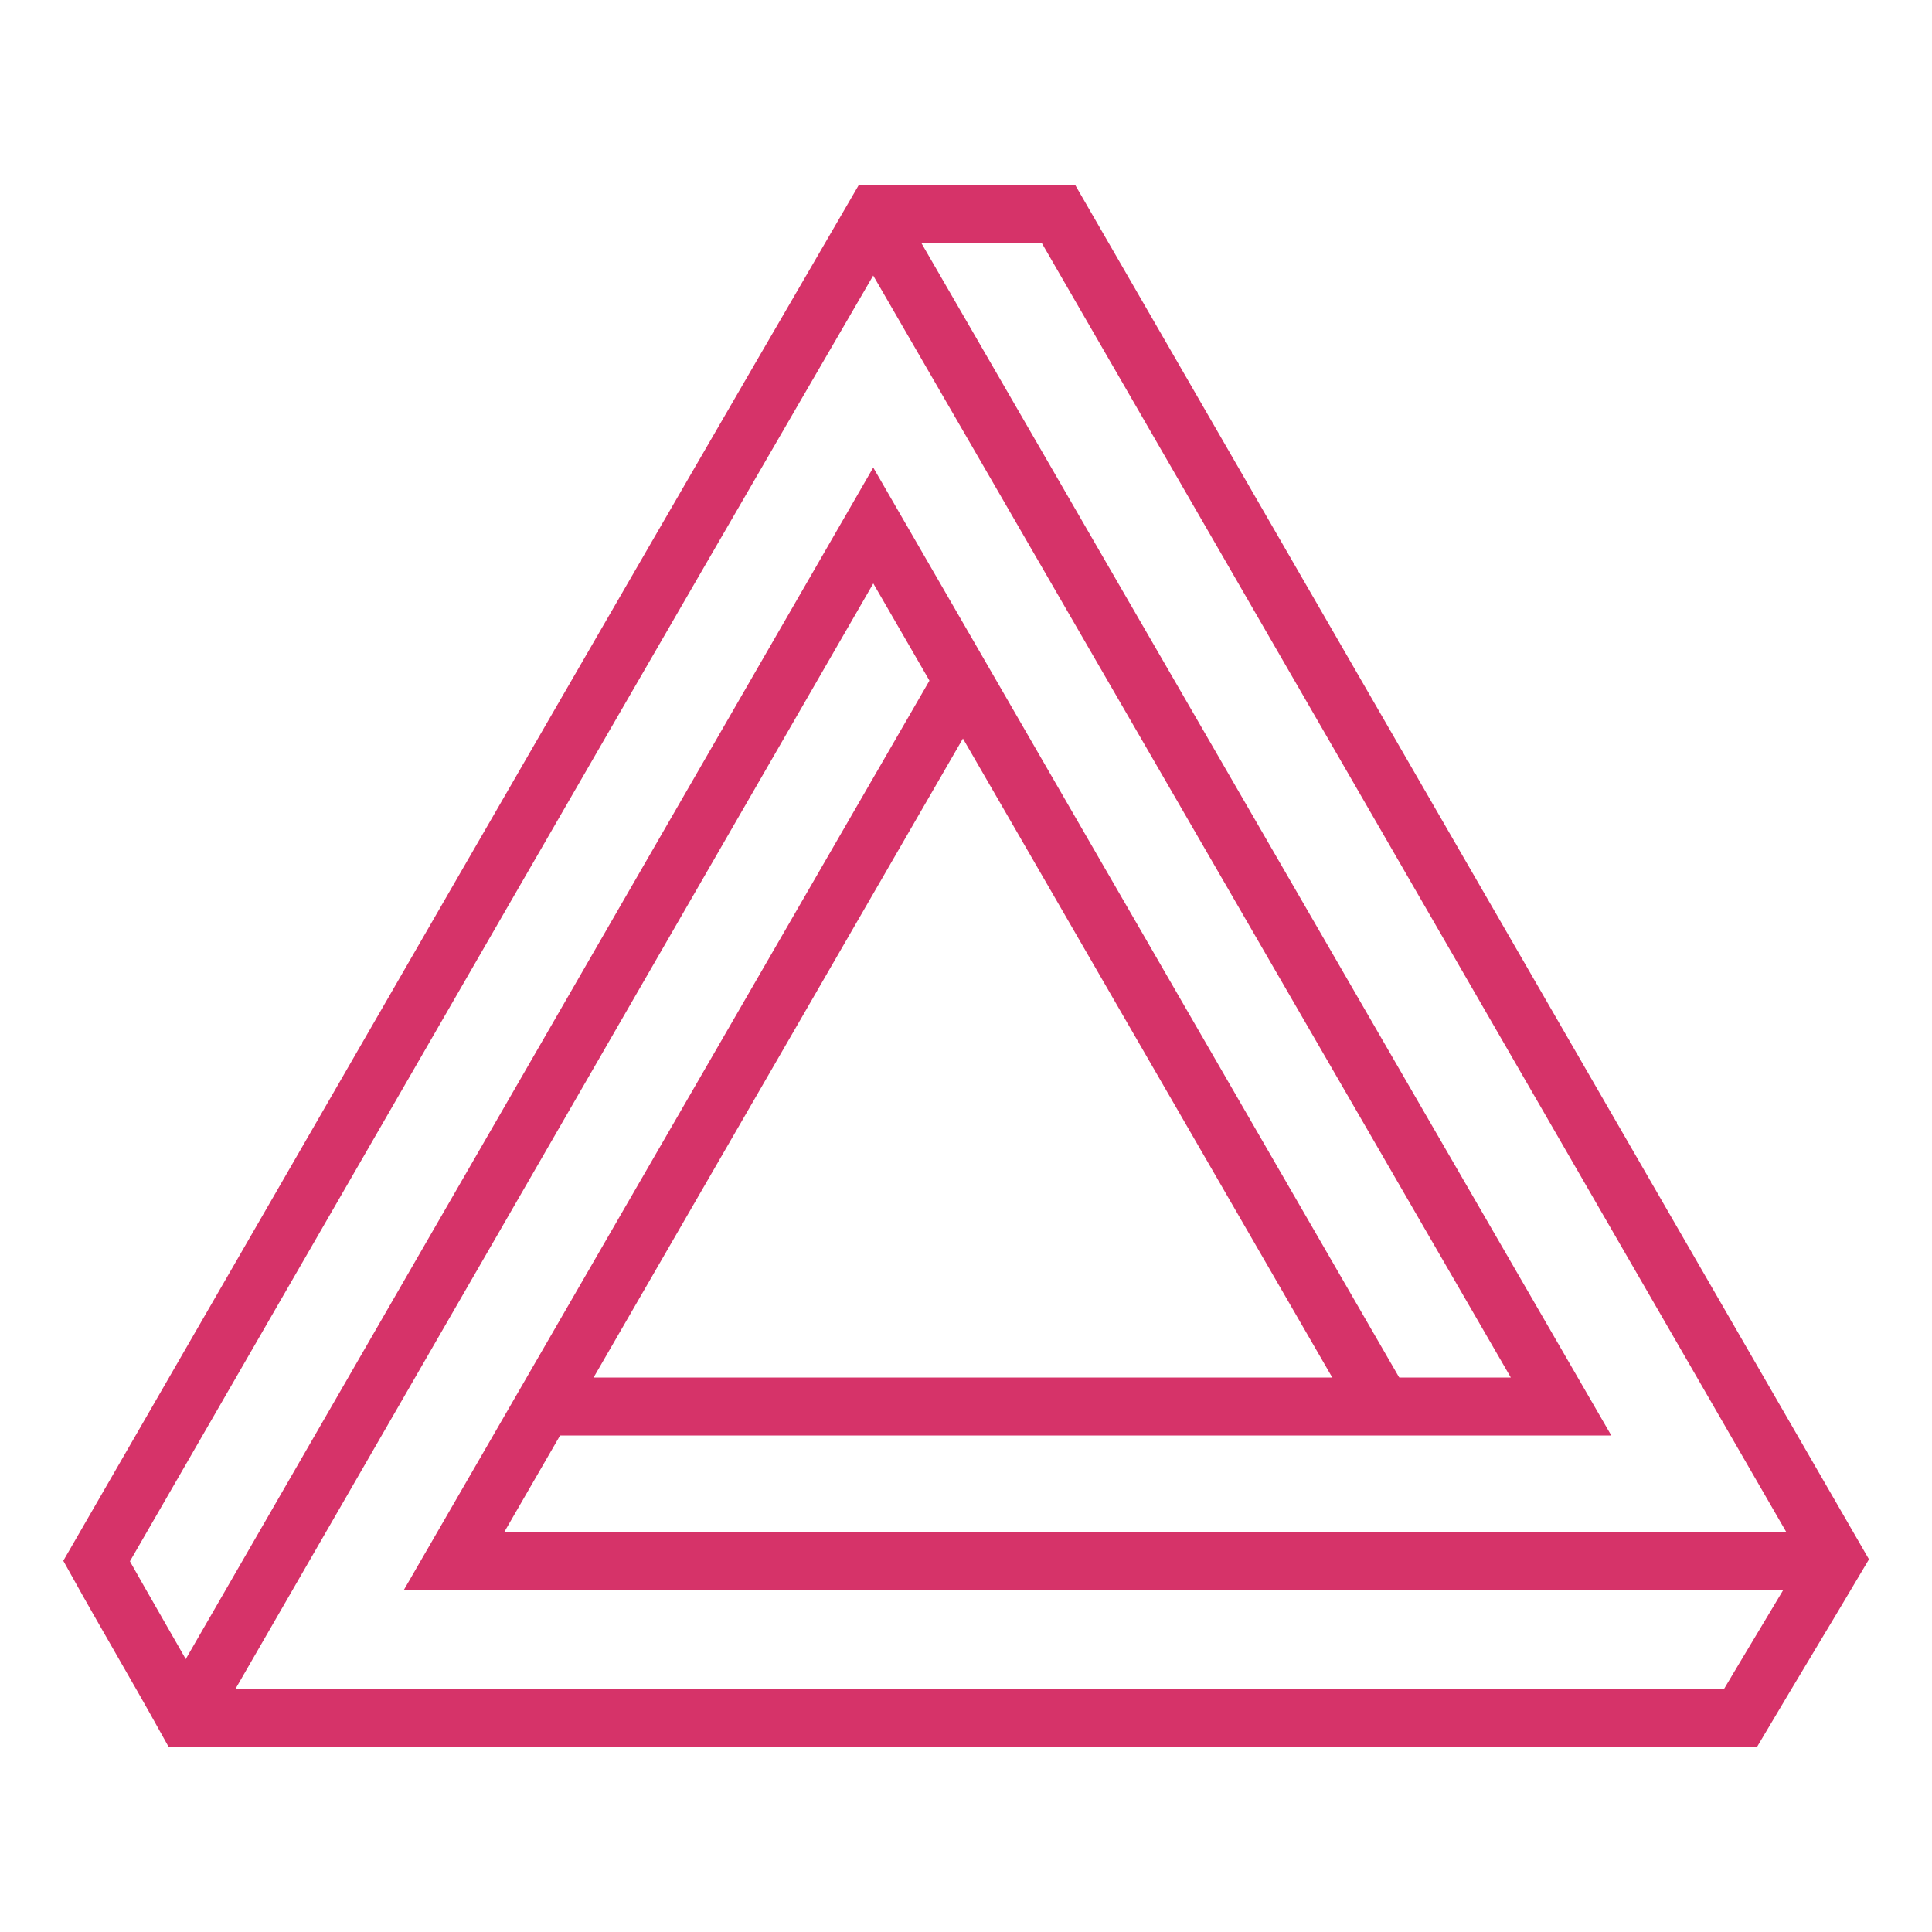
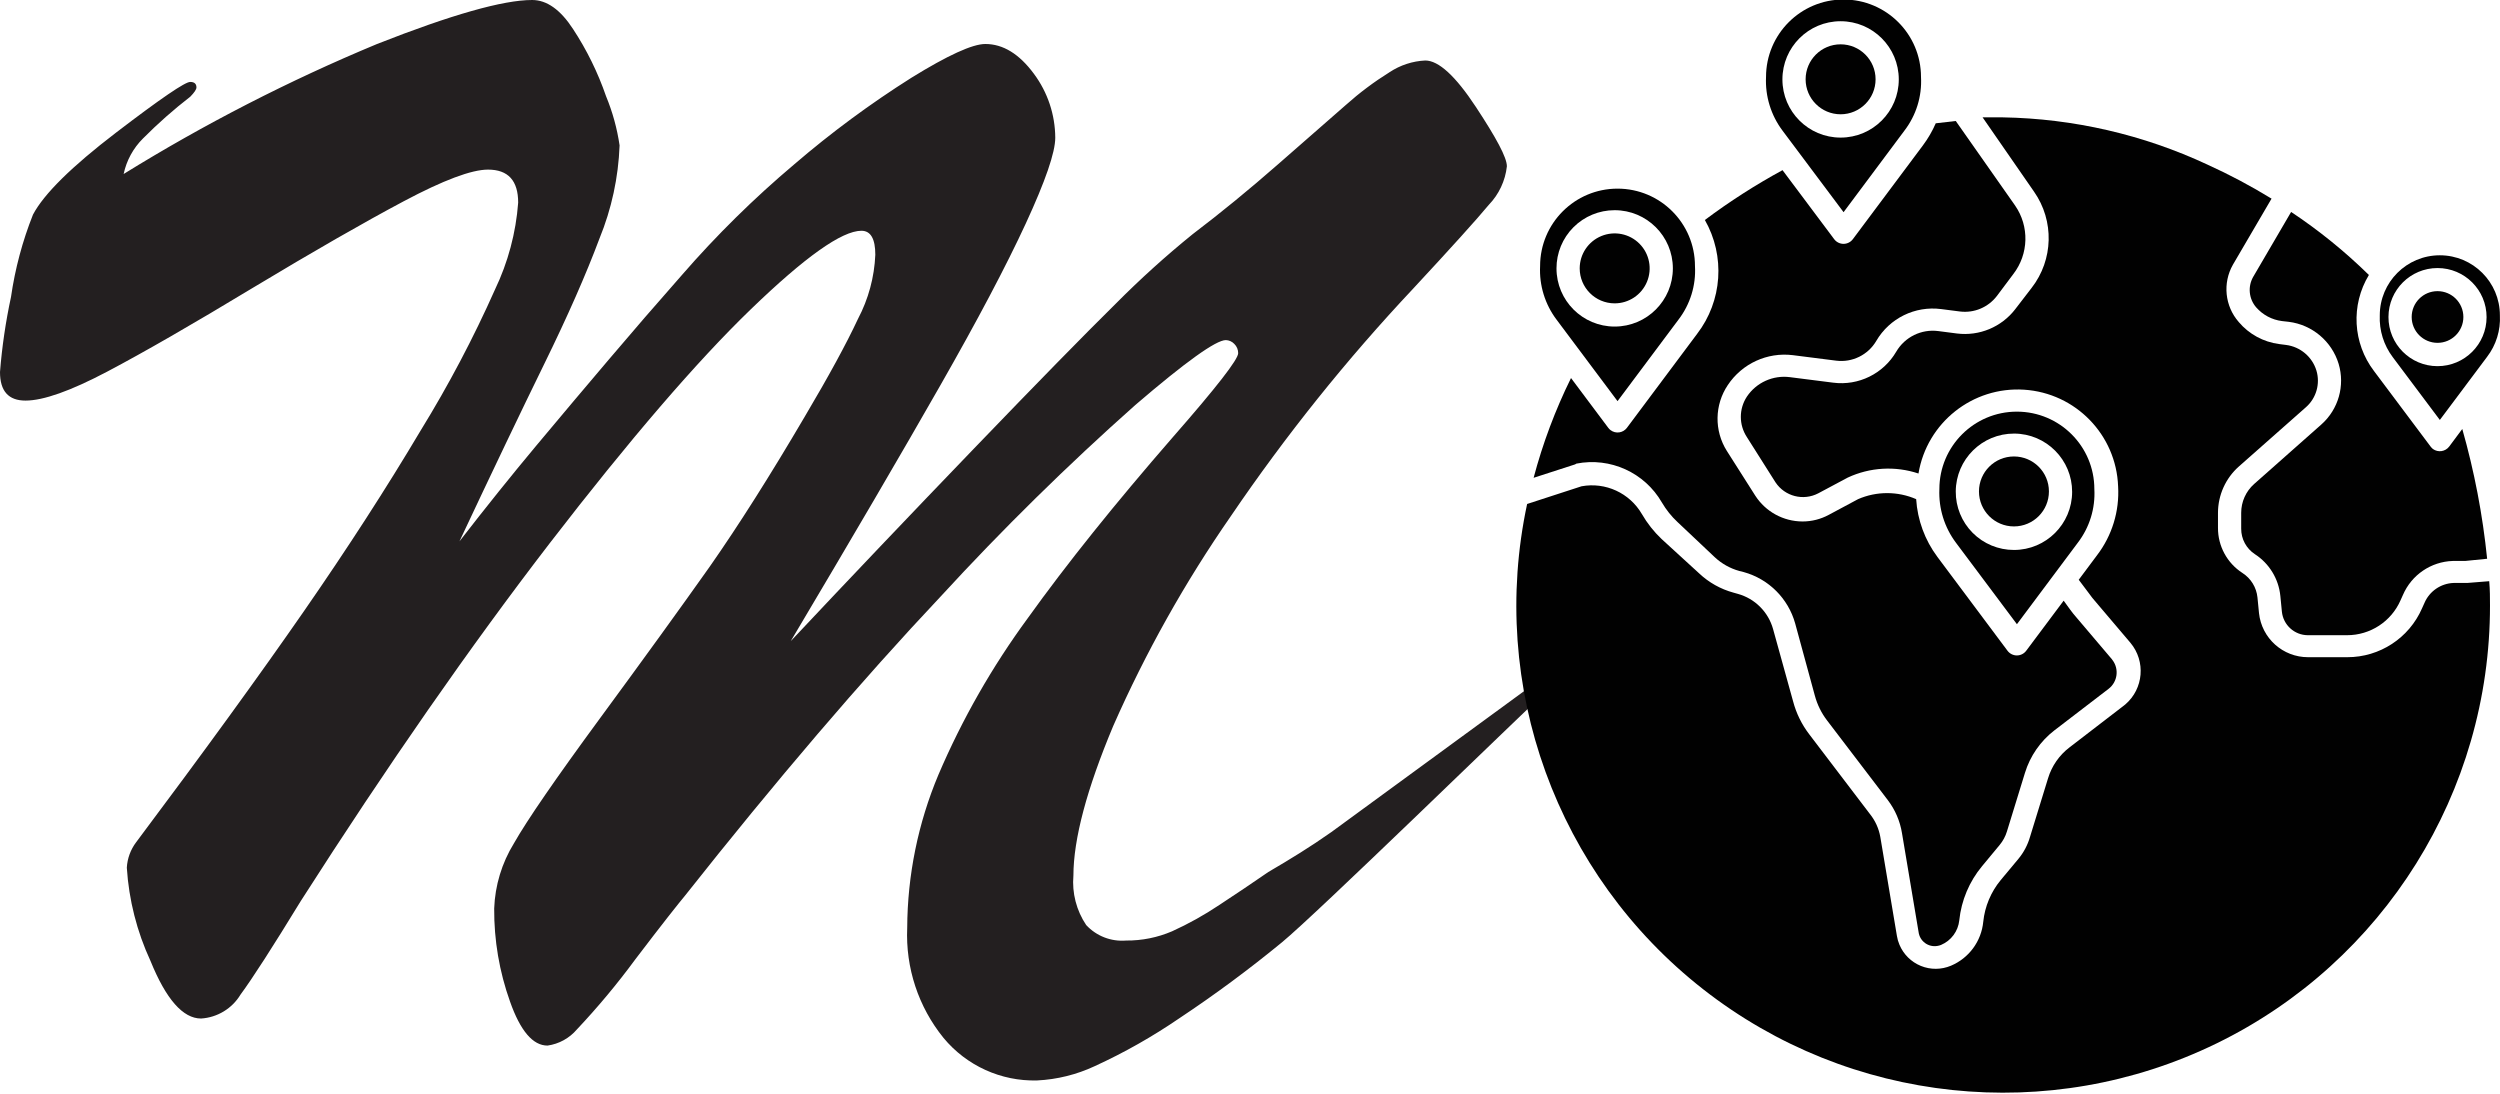
- <svg xmlns="http://www.w3.org/2000/svg" version="1.1" id="Layer_1" x="0px" y="0px" viewBox="0 0 100 100" style="enable-background:new 0 0 100 100;" xml:space="preserve">
-   <style type="text/css">
- 	.st0{fill:none;stroke:#D63369;stroke-width:3;stroke-miterlimit:10;}
- </style>
-   <g id="Aleph">
-     <path class="st0" d="M54.8,11.1C68.2,34.3,81.6,57.5,95,80.7c-1.6,2.7-3.3,5.5-4.9,8.2c-26.8,0-53.7,0-80.5,0   c-1.5-2.7-3.1-5.4-4.6-8.1c13.4-23.2,26.8-46.5,40.3-69.7C48.4,11.1,51.6,11.1,54.8,11.1z" />
-     <polyline class="st0" points="28.2,72.8 80.8,72.8 45.1,11.1  " />
-     <polyline class="st0" points="71.5,72.7 45.2,27.2 9.6,88.9  " />
-     <polyline class="st0" points="49.8,35.3 23.5,80.8 94.8,80.8  " />
+ <svg xmlns="http://www.w3.org/2000/svg" viewBox="0 0 227.29 99.39">
+   <path d="m141.51 60.68.09 1.2c-4.45 4.17-21.94 21.24-25.06 23.8a114.06 114.06 0 0 1 -9.31 6.89 51.89 51.89 0 0 1 -7.7 4.36 14 14 0 0 1 -5.24 1.3 10.67 10.67 0 0 1 -8.51-3.87 14.85 14.85 0 0 1 -3.3-10 36.37 36.37 0 0 1 2.84-13.93 71.58 71.58 0 0 1 8.13-14.24q5.26-7.34 13.21-16.48 5.91-6.75 5.91-7.6a1.16 1.16 0 0 0 -.35-.84 1.1 1.1 0 0 0 -.77-.35q-1.35 0-8.23 5.9a244.12 244.12 0 0 0 -17.68 17.39q-10.8 11.46-23.31 27.28c-.47.56-2 2.48-4.47 5.73a68.17 68.17 0 0 1 -5.31 6.37 4.29 4.29 0 0 1 -2.67 1.47q-2 0-3.41-4a24.66 24.66 0 0 1 -1.44-8.47 12.15 12.15 0 0 1 1.79-5.91q1.8-3.17 7.81-11.35t10-13.82q3.93-5.62 8.64-13.64 3.27-5.52 4.83-8.87a13.75 13.75 0 0 0 1.58-5.84c0-1.45-.42-2.18-1.26-2.18q-2.67 0-10.06 7.14t-18.26 21.24q-10.83 14.07-22.65 32.55-3.87 6.33-5.48 8.51a4.52 4.52 0 0 1 -3.59 2.18c-1.64 0-3.18-1.74-4.6-5.24a23.77 23.77 0 0 1 -2.15-8.47 4.23 4.23 0 0 1 .85-2.32q9.27-12.37 15.25-21t10.62-16.44a108.78 108.78 0 0 0 6.75-12.8 22.1 22.1 0 0 0 2.11-7.91c0-2-.91-3-2.74-3q-2.25 0-7.67 2.88t-13.7 7.86q-8.27 5-13.26 7.63t-7.42 2.63c-1.55 0-2.32-.86-2.32-2.6a51.85 51.85 0 0 1 1-6.82 33 33 0 0 1 2-7.49q1.49-2.82 7.56-7.46t6.74-4.6c.37 0 .56.17.56.5 0 .18-.19.46-.56.84a44 44 0 0 0 -4.3 3.8 6.44 6.44 0 0 0 -1.76 3.23 162 162 0 0 1 23.04-11.82q10.15-4 14.1-4 2 0 3.72 2.64a27.37 27.37 0 0 1 3 6.11 18.77 18.77 0 0 1 1.23 4.47 24.78 24.78 0 0 1 -1.83 8.47q-1.83 4.89-5 11.36t-7.73 16.17q3.65-4.71 7-8.72t6.57-7.8q3.23-3.81 6.66-7.7a92.54 92.54 0 0 1 10.21-10.06 90.56 90.56 0 0 1 10.65-7.87q4.97-3.07 6.72-3.07 2.42 0 4.42 2.71a9.82 9.82 0 0 1 1.94 5.81q0 2-2.68 7.8t-7.8 14.77q-5.13 9-13.57 23.2 8-8.51 16.66-17.51t12.87-13.15a87.19 87.19 0 0 1 7-6.33q3.87-2.94 7.77-6.36l6.15-5.38a28.89 28.89 0 0 1 4-3 6.43 6.43 0 0 1 3.24-1.06c1.21 0 2.75 1.41 4.6 4.22s2.82 4.6 2.82 5.4a6 6 0 0 1 -1.65 3.51q-1.66 2-6.86 7.6a168.44 168.44 0 0 0 -16.59 20.7 114.35 114.35 0 0 0 -10.69 19.07q-3.61 8.61-3.62 13.6a7 7 0 0 0 1.16 4.5 4.44 4.44 0 0 0 3.63 1.41 10.37 10.37 0 0 0 4.18-.84 30.16 30.16 0 0 0 4.29-2.39q2.36-1.55 4.46-3c2-1.17 3.83-2.29 5.73-3.63" fill="#231f20" />
+   <g fill="#010101">
+     <path d="m167.34 10.39a3.18 3.18 0 1 0 -3.18-3.18 3.18 3.18 0 0 0 3.18 3.18z" />
+     <path d="m167.61 19.29 5.53-7.41a7.35 7.35 0 0 0 1.51-4.88 7 7 0 0 0 -14.09 0 7.53 7.53 0 0 0 1.51 4.89zm-.27-17.36a5.29 5.29 0 1 1 -5.29 5.29 5.29 5.29 0 0 1 5.29-5.29z" />
+     <path d="m205.12 27.94a3.74 3.74 0 0 0 2.35 1.25l.62.07a5.45 5.45 0 0 1 4.53 3.82 5.33 5.33 0 0 1 -1.57 5.51l-6.11 5.41a3.5 3.5 0 0 0 -1.18 2.63v1.43a2.75 2.75 0 0 0 1.24 2.32 5.13 5.13 0 0 1 2.32 3.8l.14 1.43a2.38 2.38 0 0 0 2.36 2.14h3.57a5.3 5.3 0 0 0 4.86-3.18l.22-.49a5.11 5.11 0 0 1 4.53-3.08h.84.28l2-.2a68.35 68.35 0 0 0 -2.26-11.8l-1.19 1.6a1.07 1.07 0 0 1 -1.48.22 1.45 1.45 0 0 1 -.21-.22l-5.14-6.86a7.77 7.77 0 0 1 -.47-8.74 48 48 0 0 0 -7.07-5.73l-3.46 5.92a2.41 2.41 0 0 0 .28 2.75z" />
+     <path d="m221.82 38.18 4.29-5.73a5.71 5.71 0 0 0 1.17-3.78 5.46 5.46 0 0 0 -10.92 0 5.89 5.89 0 0 0 1.18 3.8zm-.21-13.81a4.46 4.46 0 1 1 -4.46 4.45 4.46 4.46 0 0 1 4.46-4.45z" />
+     <path d="m224.31 53h-.4-.84a3 3 0 0 0 -2.65 1.82l-.22.49a7.4 7.4 0 0 1 -6.79 4.44h-3.57a4.48 4.48 0 0 1 -4.46-4l-.14-1.43a3 3 0 0 0 -1.37-2.23 4.85 4.85 0 0 1 -2.22-4.1v-1.36a5.64 5.64 0 0 1 1.9-4.22l6.11-5.4a3.21 3.21 0 0 0 .94-3.32 3.33 3.33 0 0 0 -2.77-2.33l-.62-.08a5.79 5.79 0 0 1 -3.67-2 4.53 4.53 0 0 1 -.53-5.22l3.51-6a53.44 53.44 0 0 0 -5.84-3.1 45.82 45.82 0 0 0 -18.59-4.29c-.57 0-1.19 0-1.84 0l4.68 6.76a7.37 7.37 0 0 1 -.22 8.74l-1.5 1.95a5.78 5.78 0 0 1 -5.29 2.2l-1.7-.22a3.85 3.85 0 0 0 -3.82 1.87 5.78 5.78 0 0 1 -5.74 2.82l-3.93-.5a4.08 4.08 0 0 0 -3.91 1.77 3.35 3.35 0 0 0 0 3.68l2.6 4.11a3 3 0 0 0 3.89 1l2.68-1.43a8.7 8.7 0 0 1 6.43-.37 9.14 9.14 0 0 1 18.15 1.17 9.41 9.41 0 0 1 -1.93 6.28l-1.65 2.21 1 1.33a6.26 6.26 0 0 0 .45.57l3.25 3.83a4 4 0 0 1 -.46 5.6l-.15.12-4.93 3.79a5.56 5.56 0 0 0 -1.95 2.81l-1.64 5.33a5.53 5.53 0 0 1 -1.06 2l-1.6 1.92a7.09 7.09 0 0 0 -1.59 3.79 4.84 4.84 0 0 1 -2.94 4 3.57 3.57 0 0 1 -4.68-1.91 3.31 3.31 0 0 1 -.23-.8l-1.51-9a4.59 4.59 0 0 0 -.95-2.09l-5.51-7.24a8.47 8.47 0 0 1 -1.47-3l-1.82-6.57a4.6 4.6 0 0 0 -3.21-3.2l-.39-.11a7.38 7.38 0 0 1 -3.12-1.75l-3.42-3.13a10.07 10.07 0 0 1 -1.79-2.27 5.25 5.25 0 0 0 -5.48-2.52l-4.95 1.61a44.26 44.26 0 1 0 87.54 9.23c0-.69 0-1.43-.07-2.21z" />
+     <path d="m221.61 31.17a2.35 2.35 0 1 0 -2.35-2.35 2.35 2.35 0 0 0 2.35 2.35z" />
+     <path d="m146.79 27.58a3.18 3.18 0 1 0 -3.17-3.18 3.18 3.18 0 0 0 3.17 3.18z" />
+     <path d="m143.32 42.15a7.34 7.34 0 0 1 7.77 3.53 7.89 7.89 0 0 0 1.42 1.78l3.39 3.2a5.37 5.37 0 0 0 2.23 1.25l.4.1a6.72 6.72 0 0 1 4.68 4.67l1.79 6.57a6.49 6.49 0 0 0 1.11 2.25l5.52 7.24a6.73 6.73 0 0 1 1.29 3l1.51 9a1.47 1.47 0 0 0 1.71 1.26 1.59 1.59 0 0 0 .33-.09 2.74 2.74 0 0 0 1.66-2.24 9.18 9.18 0 0 1 2.07-4.92l1.6-1.93a3.53 3.53 0 0 0 .66-1.22l1.64-5.33a7.75 7.75 0 0 1 2.68-3.87l4.93-3.78a1.87 1.87 0 0 0 .34-2.62l-.05-.07-3.25-3.83c-.19-.22-.38-.45-.55-.69l-.58-.8-3.41 4.56a1.06 1.06 0 0 1 -1.69 0l-6.38-8.54a9.82 9.82 0 0 1 -1.93-5.25 6.63 6.63 0 0 0 -5.28 0l-2.67 1.43a5 5 0 0 1 -2.38.6 5.12 5.12 0 0 1 -4.3-2.35l-2.58-4.06a5.49 5.49 0 0 1 .09-6 6.19 6.19 0 0 1 5.91-2.71l3.94.5a3.69 3.69 0 0 0 3.64-1.79 5.94 5.94 0 0 1 5.9-2.9l1.71.22a3.66 3.66 0 0 0 3.35-1.4l1.5-2a5.28 5.28 0 0 0 .16-6.24l-5.39-7.68-1.82.21a10.07 10.07 0 0 1 -1.16 2l-6.38 8.54a1.06 1.06 0 0 1 -1.69 0l-4.7-6.28a58.29 58.29 0 0 0 -7.06 4.53 9.38 9.38 0 0 1 -.71 10.36l-6.38 8.54a1.06 1.06 0 0 1 -1.48.21 1 1 0 0 1 -.21-.21l-3.39-4.53a48.79 48.79 0 0 0 -3.4 9.07l3.77-1.22z" />
+     <path d="m188.9 49.35a7.35 7.35 0 0 0 1.51-4.88 7 7 0 0 0 -14.09 0 7.57 7.57 0 0 0 1.52 4.89l5.53 7.39zm-11.09-4.67a5.29 5.29 0 1 1 5.29 5.32 5.28 5.28 0 0 1 -5.29-5.32z" />
+     <circle cx="183.1" cy="44.68" r="3.18" />
+     <path d="m147.06 36.47 5.54-7.41a7.3 7.3 0 0 0 1.5-4.87 7 7 0 0 0 -14.08 0 7.47 7.47 0 0 0 1.51 4.89zm-.27-17.36a5.29 5.29 0 1 1 -5.28 5.29 5.28 5.28 0 0 1 5.28-5.29z" />
  </g>
</svg>
